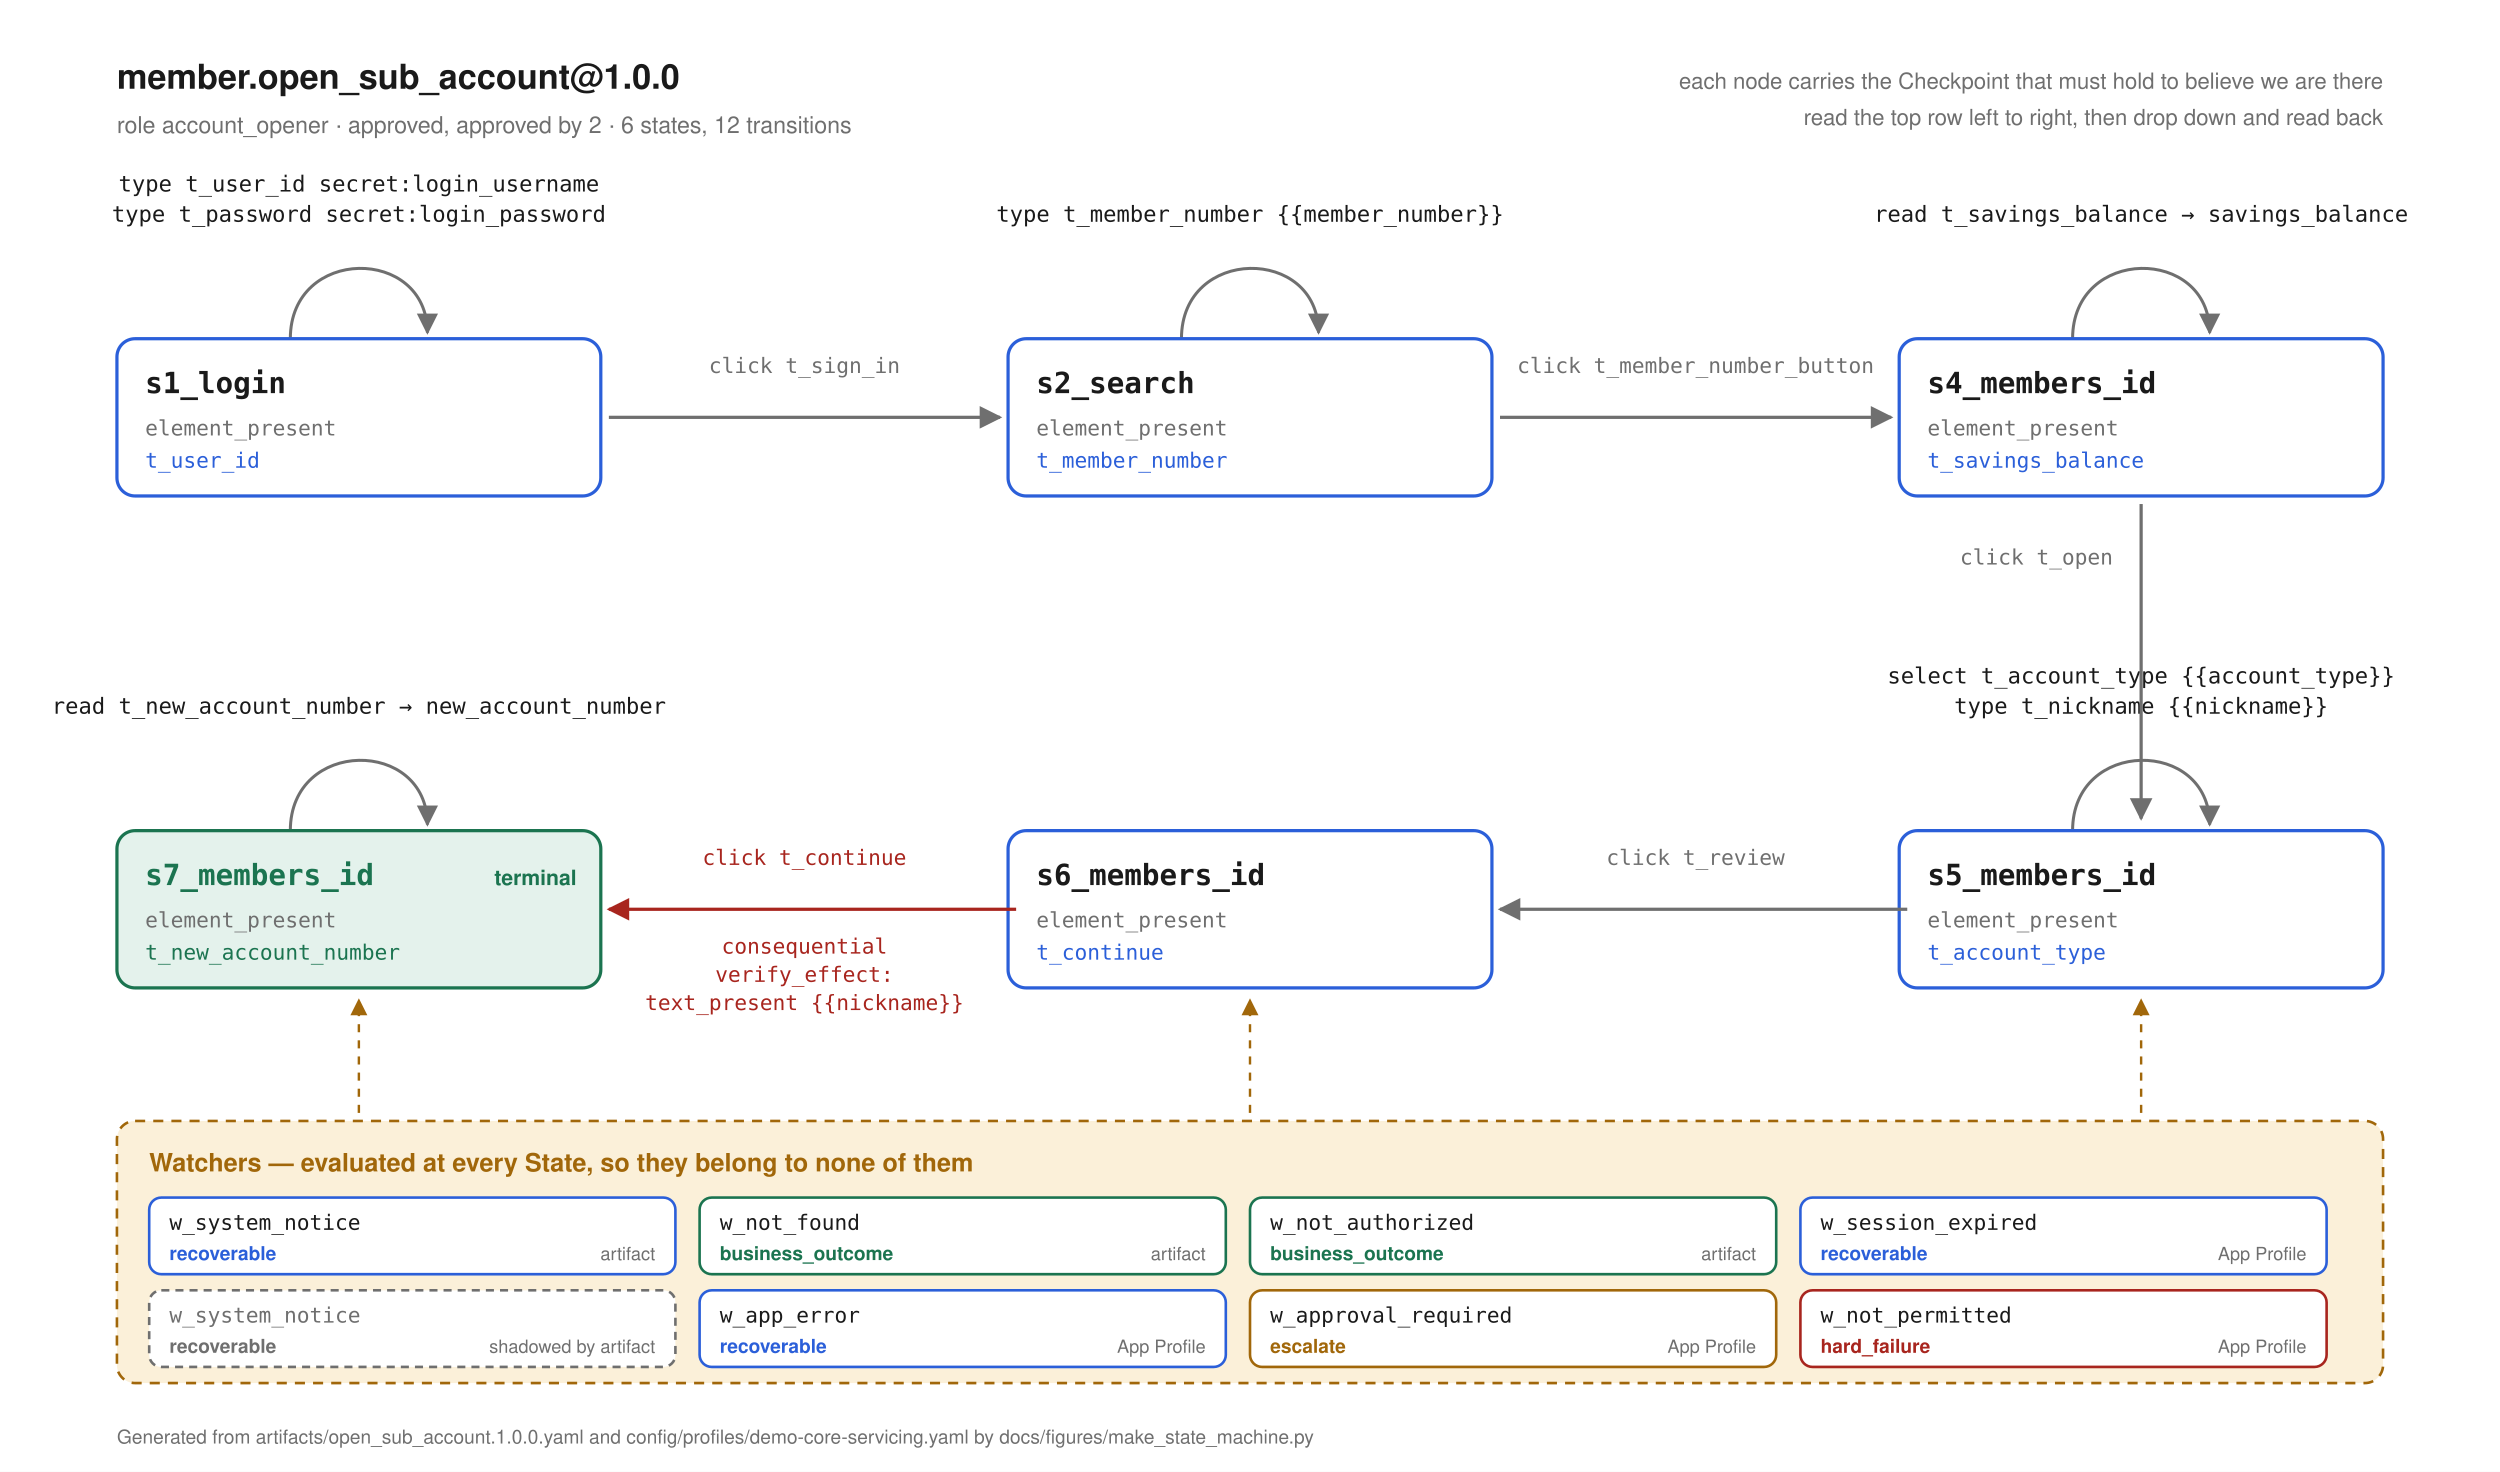
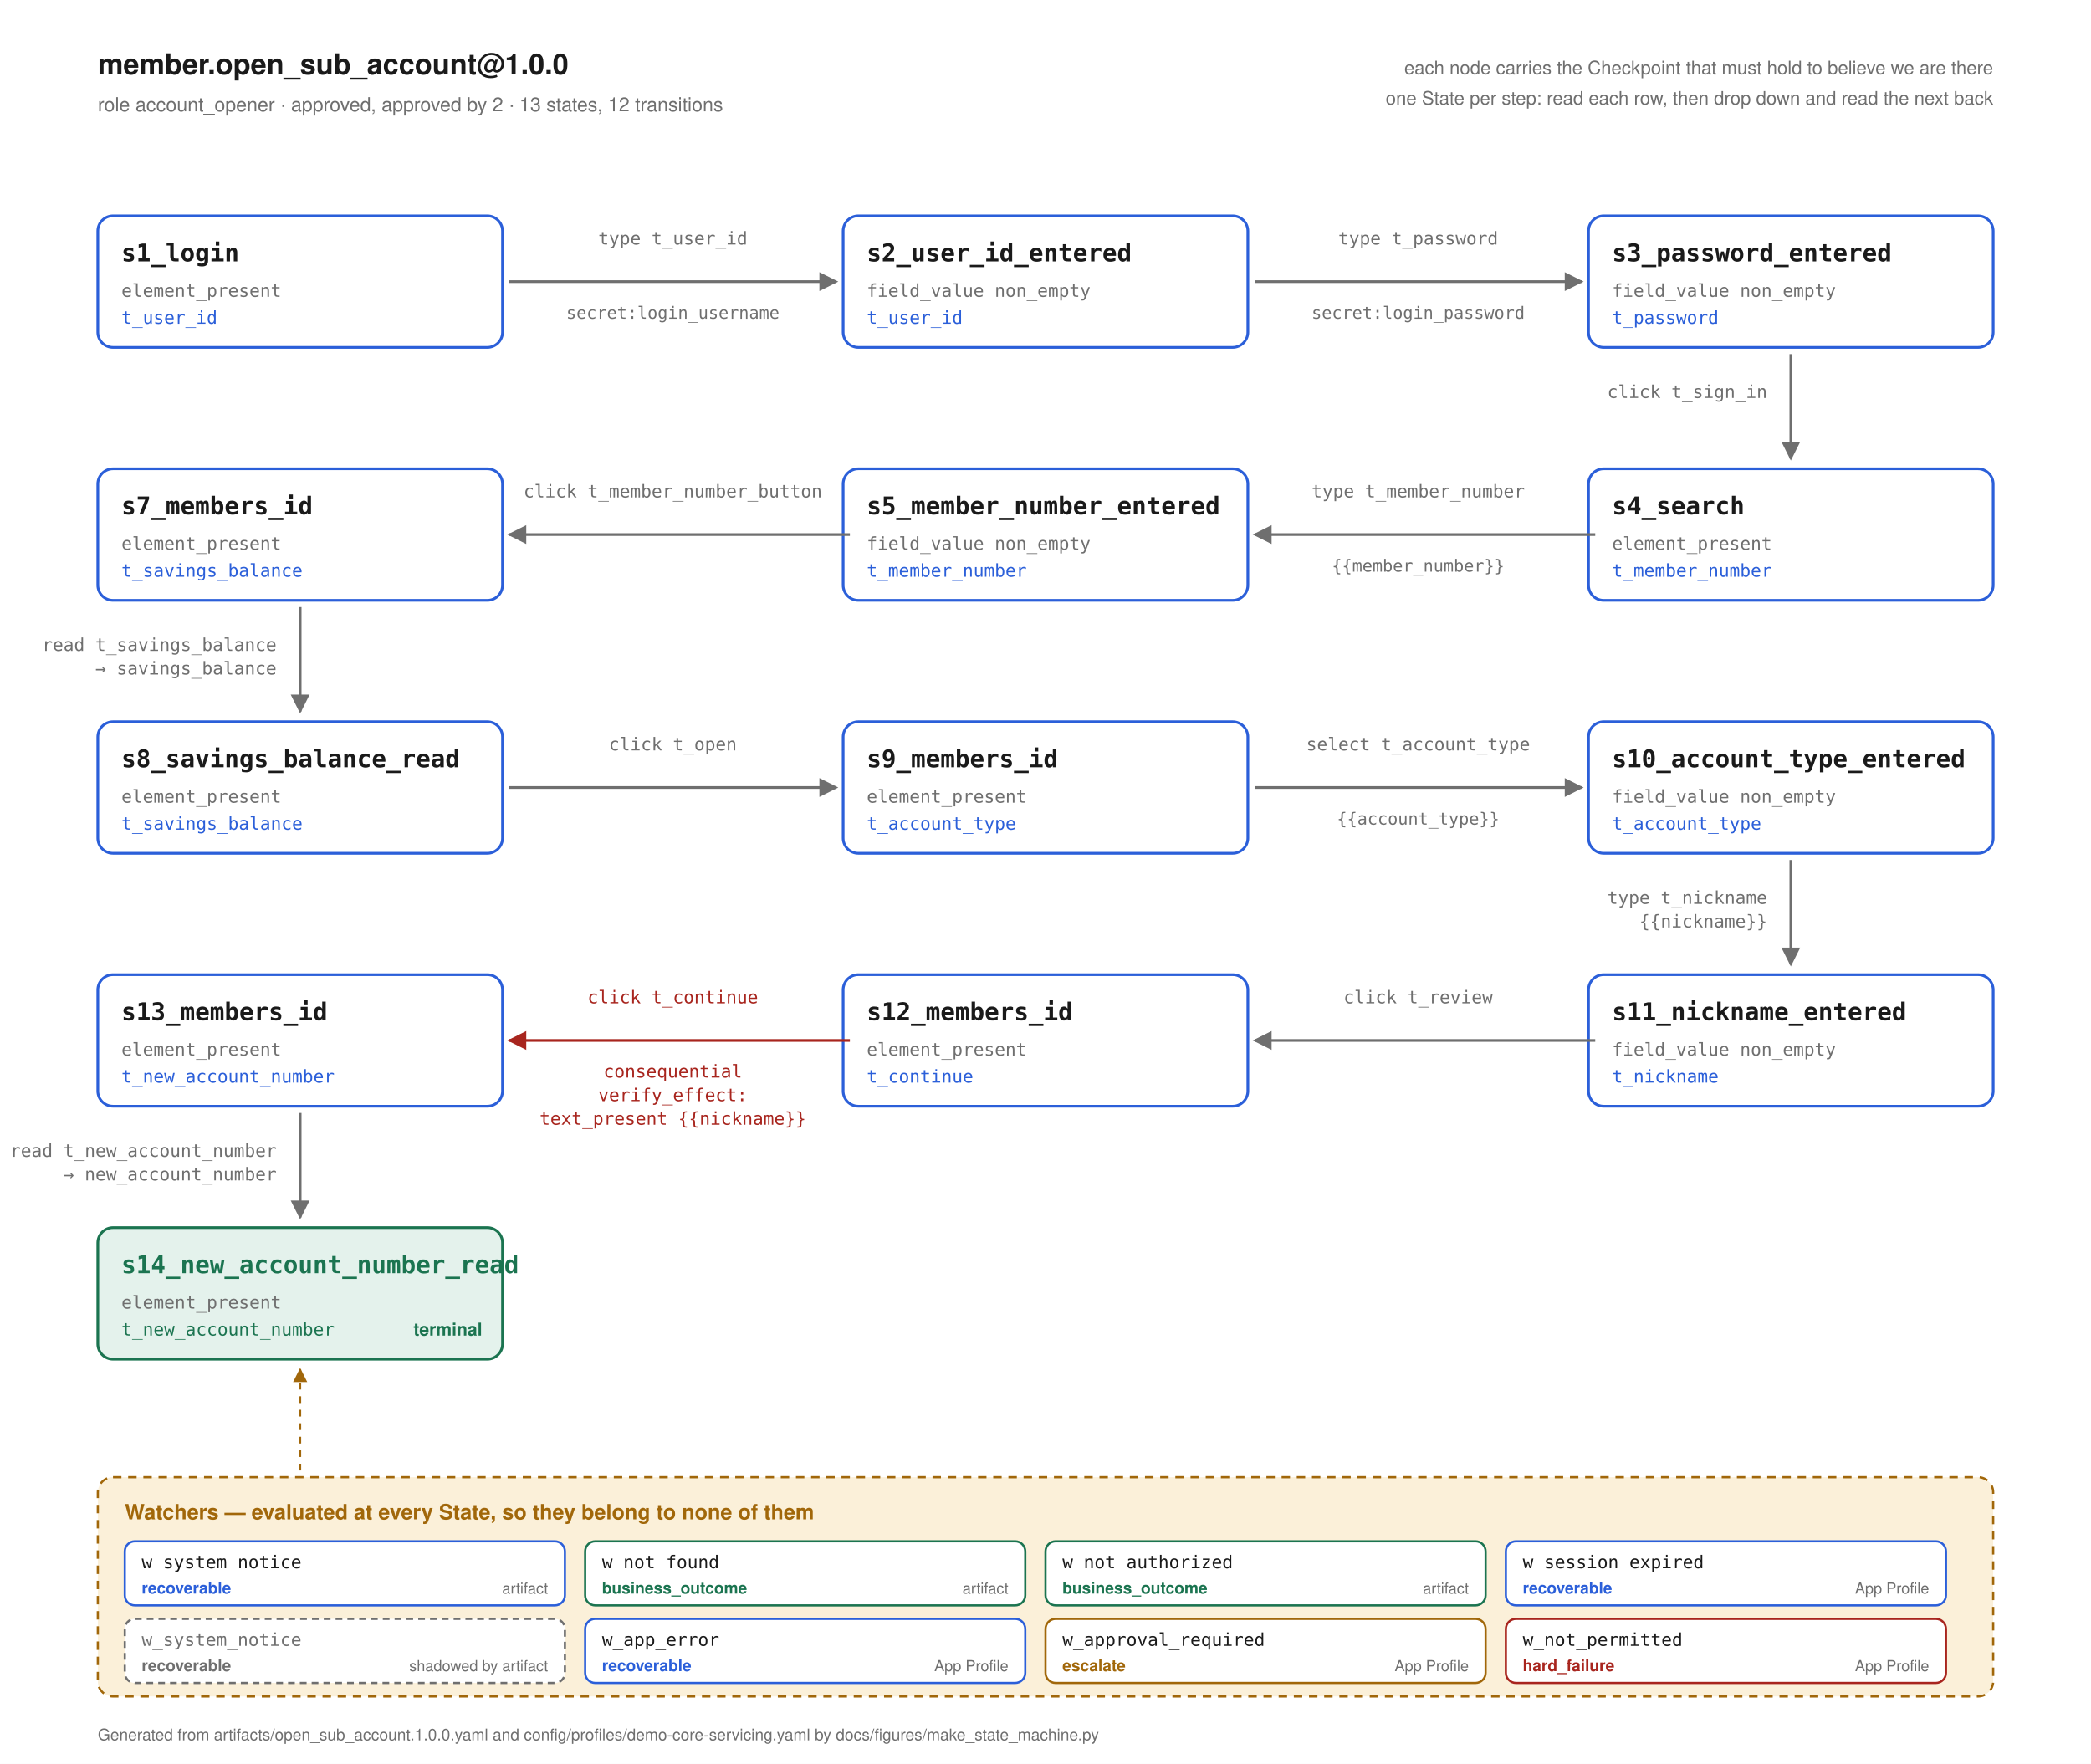
- <svg xmlns="http://www.w3.org/2000/svg" viewBox="0 0 1240 730" width="1240" height="730" font-family="-apple-system, BlinkMacSystemFont, 'Segoe UI', Helvetica, Arial, sans-serif">
+ <svg xmlns="http://www.w3.org/2000/svg" viewBox="0 0 1240 1046" width="1240" height="1046" font-family="-apple-system, BlinkMacSystemFont, 'Segoe UI', Helvetica, Arial, sans-serif">
  <defs>
    <marker id="a6f6f6f" viewBox="0 0 10 10" refX="9" refY="5" markerWidth="7" markerHeight="7" orient="auto-start-reverse">
      <path d="M 0 0 L 10 5 L 0 10 z" fill="#6f6f6f" />
    </marker>
    <marker id="aa8251e" viewBox="0 0 10 10" refX="9" refY="5" markerWidth="7" markerHeight="7" orient="auto-start-reverse">
      <path d="M 0 0 L 10 5 L 0 10 z" fill="#a8251e" />
    </marker>
    <marker id="a1b7450" viewBox="0 0 10 10" refX="9" refY="5" markerWidth="7" markerHeight="7" orient="auto-start-reverse">
      <path d="M 0 0 L 10 5 L 0 10 z" fill="#1b7450" />
    </marker>
    <marker id="a2b5fd9" viewBox="0 0 10 10" refX="9" refY="5" markerWidth="7" markerHeight="7" orient="auto-start-reverse">
      <path d="M 0 0 L 10 5 L 0 10 z" fill="#2b5fd9" />
    </marker>
    <marker id="aa1670a" viewBox="0 0 10 10" refX="9" refY="5" markerWidth="7" markerHeight="7" orient="auto-start-reverse">
      <path d="M 0 0 L 10 5 L 0 10 z" fill="#a1670a" />
    </marker>
  </defs>
-   <rect width="1240" height="730" fill="#ffffff" />
+   <rect width="1240" height="1046" fill="#ffffff" />
  <text x="58" y="44" font-family="-apple-system, BlinkMacSystemFont, 'Segoe UI', Helvetica, Arial, sans-serif" font-size="17" fill="#1a1a1a" font-weight="700" text-anchor="start">member.open_sub_account@1.0.0</text>
-   <text x="58" y="66" font-family="-apple-system, BlinkMacSystemFont, 'Segoe UI', Helvetica, Arial, sans-serif" font-size="11.5" fill="#6f6f6f" font-weight="normal" text-anchor="start">role account_opener  ·  approved, approved by 2  ·  6 states, 12 transitions</text>
+   <text x="58" y="66" font-family="-apple-system, BlinkMacSystemFont, 'Segoe UI', Helvetica, Arial, sans-serif" font-size="11.5" fill="#6f6f6f" font-weight="normal" text-anchor="start">role account_opener  ·  approved, approved by 2  ·  13 states, 12 transitions</text>
  <text x="1182" y="44" font-family="-apple-system, BlinkMacSystemFont, 'Segoe UI', Helvetica, Arial, sans-serif" font-size="11" fill="#6f6f6f" font-weight="normal" text-anchor="end">each node carries the Checkpoint that must hold to believe we are there</text>
-   <text x="1182" y="62" font-family="-apple-system, BlinkMacSystemFont, 'Segoe UI', Helvetica, Arial, sans-serif" font-size="11" fill="#6f6f6f" font-weight="normal" text-anchor="end">read the top row left to right, then drop down and read back</text>
-   <path d="M 144.0 168 C 144.0 122, 212.0 122, 212.0 165" stroke="#6f6f6f" stroke-width="1.5" fill="none" marker-end="url(#a6f6f6f)" />
-   <text x="178.0" y="95" font-family="ui-monospace, SFMono-Regular, Menlo, Consolas, monospace" font-size="11" fill="#1a1a1a" font-weight="normal" text-anchor="middle">type t_user_id  secret:login_username</text>
-   <text x="178.0" y="110" font-family="ui-monospace, SFMono-Regular, Menlo, Consolas, monospace" font-size="11" fill="#1a1a1a" font-weight="normal" text-anchor="middle">type t_password  secret:login_password</text>
-   <path d="M 586.0 168 C 586.0 122, 654.0 122, 654.0 165" stroke="#6f6f6f" stroke-width="1.5" fill="none" marker-end="url(#a6f6f6f)" />
-   <text x="620.0" y="110" font-family="ui-monospace, SFMono-Regular, Menlo, Consolas, monospace" font-size="11" fill="#1a1a1a" font-weight="normal" text-anchor="middle">type t_member_number  {{member_number}}</text>
-   <path d="M 1028.0 168 C 1028.0 122, 1096.0 122, 1096.0 165" stroke="#6f6f6f" stroke-width="1.5" fill="none" marker-end="url(#a6f6f6f)" />
-   <text x="1062.0" y="110" font-family="ui-monospace, SFMono-Regular, Menlo, Consolas, monospace" font-size="11" fill="#1a1a1a" font-weight="normal" text-anchor="middle">read t_savings_balance  → savings_balance</text>
-   <path d="M 1028.0 412 C 1028.0 366, 1096.0 366, 1096.0 409" stroke="#6f6f6f" stroke-width="1.5" fill="none" marker-end="url(#a6f6f6f)" />
-   <text x="1062.0" y="339" font-family="ui-monospace, SFMono-Regular, Menlo, Consolas, monospace" font-size="11" fill="#1a1a1a" font-weight="normal" text-anchor="middle">select t_account_type  {{account_type}}</text>
-   <text x="1062.0" y="354" font-family="ui-monospace, SFMono-Regular, Menlo, Consolas, monospace" font-size="11" fill="#1a1a1a" font-weight="normal" text-anchor="middle">type t_nickname  {{nickname}}</text>
-   <path d="M 144.0 412 C 144.0 366, 212.0 366, 212.0 409" stroke="#6f6f6f" stroke-width="1.5" fill="none" marker-end="url(#a6f6f6f)" />
-   <text x="178.0" y="354" font-family="ui-monospace, SFMono-Regular, Menlo, Consolas, monospace" font-size="11" fill="#1a1a1a" font-weight="normal" text-anchor="middle">read t_new_account_number  → new_account_number</text>
-   <rect x="58" y="168" width="240" height="78" rx="9" fill="#ffffff" stroke="#2b5fd9" stroke-width="1.6" />
-   <text x="72" y="195" font-family="ui-monospace, SFMono-Regular, Menlo, Consolas, monospace" font-size="14.5" fill="#1a1a1a" font-weight="600" text-anchor="start">s1_login</text>
-   <text x="72" y="216" font-family="ui-monospace, SFMono-Regular, Menlo, Consolas, monospace" font-size="10.5" fill="#6f6f6f" font-weight="normal" text-anchor="start">element_present</text>
-   <text x="72" y="232" font-family="ui-monospace, SFMono-Regular, Menlo, Consolas, monospace" font-size="10.5" fill="#2b5fd9" font-weight="normal" text-anchor="start">t_user_id</text>
-   <rect x="500" y="168" width="240" height="78" rx="9" fill="#ffffff" stroke="#2b5fd9" stroke-width="1.6" />
-   <text x="514" y="195" font-family="ui-monospace, SFMono-Regular, Menlo, Consolas, monospace" font-size="14.5" fill="#1a1a1a" font-weight="600" text-anchor="start">s2_search</text>
-   <text x="514" y="216" font-family="ui-monospace, SFMono-Regular, Menlo, Consolas, monospace" font-size="10.5" fill="#6f6f6f" font-weight="normal" text-anchor="start">element_present</text>
-   <text x="514" y="232" font-family="ui-monospace, SFMono-Regular, Menlo, Consolas, monospace" font-size="10.5" fill="#2b5fd9" font-weight="normal" text-anchor="start">t_member_number</text>
-   <rect x="942" y="168" width="240" height="78" rx="9" fill="#ffffff" stroke="#2b5fd9" stroke-width="1.6" />
-   <text x="956" y="195" font-family="ui-monospace, SFMono-Regular, Menlo, Consolas, monospace" font-size="14.5" fill="#1a1a1a" font-weight="600" text-anchor="start">s4_members_id</text>
-   <text x="956" y="216" font-family="ui-monospace, SFMono-Regular, Menlo, Consolas, monospace" font-size="10.5" fill="#6f6f6f" font-weight="normal" text-anchor="start">element_present</text>
-   <text x="956" y="232" font-family="ui-monospace, SFMono-Regular, Menlo, Consolas, monospace" font-size="10.5" fill="#2b5fd9" font-weight="normal" text-anchor="start">t_savings_balance</text>
-   <rect x="942" y="412" width="240" height="78" rx="9" fill="#ffffff" stroke="#2b5fd9" stroke-width="1.6" />
-   <text x="956" y="439" font-family="ui-monospace, SFMono-Regular, Menlo, Consolas, monospace" font-size="14.5" fill="#1a1a1a" font-weight="600" text-anchor="start">s5_members_id</text>
-   <text x="956" y="460" font-family="ui-monospace, SFMono-Regular, Menlo, Consolas, monospace" font-size="10.5" fill="#6f6f6f" font-weight="normal" text-anchor="start">element_present</text>
-   <text x="956" y="476" font-family="ui-monospace, SFMono-Regular, Menlo, Consolas, monospace" font-size="10.5" fill="#2b5fd9" font-weight="normal" text-anchor="start">t_account_type</text>
-   <rect x="500" y="412" width="240" height="78" rx="9" fill="#ffffff" stroke="#2b5fd9" stroke-width="1.6" />
-   <text x="514" y="439" font-family="ui-monospace, SFMono-Regular, Menlo, Consolas, monospace" font-size="14.5" fill="#1a1a1a" font-weight="600" text-anchor="start">s6_members_id</text>
-   <text x="514" y="460" font-family="ui-monospace, SFMono-Regular, Menlo, Consolas, monospace" font-size="10.5" fill="#6f6f6f" font-weight="normal" text-anchor="start">element_present</text>
-   <text x="514" y="476" font-family="ui-monospace, SFMono-Regular, Menlo, Consolas, monospace" font-size="10.5" fill="#2b5fd9" font-weight="normal" text-anchor="start">t_continue</text>
-   <rect x="58" y="412" width="240" height="78" rx="9" fill="#e4f2ec" stroke="#1b7450" stroke-width="1.6" />
-   <text x="72" y="439" font-family="ui-monospace, SFMono-Regular, Menlo, Consolas, monospace" font-size="14.5" fill="#1b7450" font-weight="600" text-anchor="start">s7_members_id</text>
-   <text x="72" y="460" font-family="ui-monospace, SFMono-Regular, Menlo, Consolas, monospace" font-size="10.5" fill="#6f6f6f" font-weight="normal" text-anchor="start">element_present</text>
-   <text x="72" y="476" font-family="ui-monospace, SFMono-Regular, Menlo, Consolas, monospace" font-size="10.5" fill="#1b7450" font-weight="normal" text-anchor="start">t_new_account_number</text>
-   <text x="286" y="439" font-family="-apple-system, BlinkMacSystemFont, 'Segoe UI', Helvetica, Arial, sans-serif" font-size="10.5" fill="#1b7450" font-weight="600" text-anchor="end">terminal</text>
-   <path d="M 302 207.0 L 496 207.0" stroke="#6f6f6f" stroke-width="1.6" fill="none" marker-end="url(#a6f6f6f)" />
-   <text x="399.0" y="185.0" font-family="ui-monospace, SFMono-Regular, Menlo, Consolas, monospace" font-size="10.5" fill="#6f6f6f" font-weight="normal" text-anchor="middle">click t_sign_in</text>
-   <path d="M 744 207.0 L 938 207.0" stroke="#6f6f6f" stroke-width="1.6" fill="none" marker-end="url(#a6f6f6f)" />
-   <text x="841.0" y="185.0" font-family="ui-monospace, SFMono-Regular, Menlo, Consolas, monospace" font-size="10.5" fill="#6f6f6f" font-weight="normal" text-anchor="middle">click t_member_number_button</text>
-   <path d="M 1062.0 250 L 1062.0 406" stroke="#6f6f6f" stroke-width="1.6" fill="none" marker-end="url(#a6f6f6f)" />
-   <text x="1048.0" y="280" font-family="ui-monospace, SFMono-Regular, Menlo, Consolas, monospace" font-size="10.5" fill="#6f6f6f" font-weight="normal" text-anchor="end">click t_open</text>
-   <path d="M 946 451.0 L 744 451.0" stroke="#6f6f6f" stroke-width="1.6" fill="none" marker-end="url(#a6f6f6f)" />
-   <text x="841.0" y="429.0" font-family="ui-monospace, SFMono-Regular, Menlo, Consolas, monospace" font-size="10.5" fill="#6f6f6f" font-weight="normal" text-anchor="middle">click t_review</text>
-   <path d="M 504 451.0 L 302 451.0" stroke="#a8251e" stroke-width="1.6" fill="none" marker-end="url(#aa8251e)" />
-   <text x="399.0" y="429.0" font-family="ui-monospace, SFMono-Regular, Menlo, Consolas, monospace" font-size="10.5" fill="#a8251e" font-weight="normal" text-anchor="middle">click t_continue</text>
-   <text x="399.0" y="473.0" font-family="ui-monospace, SFMono-Regular, Menlo, Consolas, monospace" font-size="10.5" fill="#a8251e" font-weight="normal" text-anchor="middle">consequential</text>
-   <text x="399.0" y="487.0" font-family="ui-monospace, SFMono-Regular, Menlo, Consolas, monospace" font-size="10.5" fill="#a8251e" font-weight="normal" text-anchor="middle">verify_effect:</text>
-   <text x="399.0" y="501.0" font-family="ui-monospace, SFMono-Regular, Menlo, Consolas, monospace" font-size="10.5" fill="#a8251e" font-weight="normal" text-anchor="middle">text_present {{nickname}}</text>
-   <rect x="58" y="556" width="1124" height="130" rx="9" fill="#fbf0d9" stroke="#a1670a" stroke-width="1.3" stroke-dasharray="5 4" />
-   <path d="M 1062.0 552 L 1062.0 496" stroke="#a1670a" stroke-width="1.2" fill="none" marker-end="url(#aa1670a)" stroke-dasharray="4 4" />
-   <path d="M 620.0 552 L 620.0 496" stroke="#a1670a" stroke-width="1.2" fill="none" marker-end="url(#aa1670a)" stroke-dasharray="4 4" />
-   <path d="M 178.0 552 L 178.0 496" stroke="#a1670a" stroke-width="1.2" fill="none" marker-end="url(#aa1670a)" stroke-dasharray="4 4" />
-   <text x="74" y="581" font-family="-apple-system, BlinkMacSystemFont, 'Segoe UI', Helvetica, Arial, sans-serif" font-size="12.5" fill="#a1670a" font-weight="700" text-anchor="start">Watchers — evaluated at every State, so they belong to none of them</text>
-   <rect x="74.0" y="594" width="261.0" height="38" rx="6" fill="#ffffff" stroke="#2b5fd9" stroke-width="1.3" />
-   <text x="84.0" y="610" font-family="ui-monospace, SFMono-Regular, Menlo, Consolas, monospace" font-size="10.5" fill="#1a1a1a" font-weight="normal" text-anchor="start">w_system_notice</text>
-   <text x="84.0" y="625" font-family="-apple-system, BlinkMacSystemFont, 'Segoe UI', Helvetica, Arial, sans-serif" font-size="9.5" fill="#2b5fd9" font-weight="600" text-anchor="start">recoverable</text>
-   <text x="325.0" y="625" font-family="-apple-system, BlinkMacSystemFont, 'Segoe UI', Helvetica, Arial, sans-serif" font-size="9" fill="#6f6f6f" font-weight="normal" text-anchor="end">artifact</text>
-   <rect x="347.0" y="594" width="261.0" height="38" rx="6" fill="#ffffff" stroke="#1b7450" stroke-width="1.3" />
-   <text x="357.0" y="610" font-family="ui-monospace, SFMono-Regular, Menlo, Consolas, monospace" font-size="10.5" fill="#1a1a1a" font-weight="normal" text-anchor="start">w_not_found</text>
-   <text x="357.0" y="625" font-family="-apple-system, BlinkMacSystemFont, 'Segoe UI', Helvetica, Arial, sans-serif" font-size="9.5" fill="#1b7450" font-weight="600" text-anchor="start">business_outcome</text>
-   <text x="598.0" y="625" font-family="-apple-system, BlinkMacSystemFont, 'Segoe UI', Helvetica, Arial, sans-serif" font-size="9" fill="#6f6f6f" font-weight="normal" text-anchor="end">artifact</text>
-   <rect x="620.0" y="594" width="261.0" height="38" rx="6" fill="#ffffff" stroke="#1b7450" stroke-width="1.3" />
-   <text x="630.0" y="610" font-family="ui-monospace, SFMono-Regular, Menlo, Consolas, monospace" font-size="10.5" fill="#1a1a1a" font-weight="normal" text-anchor="start">w_not_authorized</text>
-   <text x="630.0" y="625" font-family="-apple-system, BlinkMacSystemFont, 'Segoe UI', Helvetica, Arial, sans-serif" font-size="9.5" fill="#1b7450" font-weight="600" text-anchor="start">business_outcome</text>
-   <text x="871.0" y="625" font-family="-apple-system, BlinkMacSystemFont, 'Segoe UI', Helvetica, Arial, sans-serif" font-size="9" fill="#6f6f6f" font-weight="normal" text-anchor="end">artifact</text>
-   <rect x="893.0" y="594" width="261.0" height="38" rx="6" fill="#ffffff" stroke="#2b5fd9" stroke-width="1.3" />
-   <text x="903.0" y="610" font-family="ui-monospace, SFMono-Regular, Menlo, Consolas, monospace" font-size="10.5" fill="#1a1a1a" font-weight="normal" text-anchor="start">w_session_expired</text>
-   <text x="903.0" y="625" font-family="-apple-system, BlinkMacSystemFont, 'Segoe UI', Helvetica, Arial, sans-serif" font-size="9.5" fill="#2b5fd9" font-weight="600" text-anchor="start">recoverable</text>
-   <text x="1144.0" y="625" font-family="-apple-system, BlinkMacSystemFont, 'Segoe UI', Helvetica, Arial, sans-serif" font-size="9" fill="#6f6f6f" font-weight="normal" text-anchor="end">App Profile</text>
-   <rect x="74.0" y="640" width="261.0" height="38" rx="6" fill="#ffffff" stroke="#6f6f6f" stroke-width="1.3" stroke-dasharray="4 3" />
-   <text x="84.0" y="656" font-family="ui-monospace, SFMono-Regular, Menlo, Consolas, monospace" font-size="10.5" fill="#6f6f6f" font-weight="normal" text-anchor="start">w_system_notice</text>
-   <text x="84.0" y="671" font-family="-apple-system, BlinkMacSystemFont, 'Segoe UI', Helvetica, Arial, sans-serif" font-size="9.5" fill="#6f6f6f" font-weight="600" text-anchor="start">recoverable</text>
-   <text x="325.0" y="671" font-family="-apple-system, BlinkMacSystemFont, 'Segoe UI', Helvetica, Arial, sans-serif" font-size="9" fill="#6f6f6f" font-weight="normal" text-anchor="end">shadowed by artifact</text>
-   <rect x="347.0" y="640" width="261.0" height="38" rx="6" fill="#ffffff" stroke="#2b5fd9" stroke-width="1.3" />
-   <text x="357.0" y="656" font-family="ui-monospace, SFMono-Regular, Menlo, Consolas, monospace" font-size="10.5" fill="#1a1a1a" font-weight="normal" text-anchor="start">w_app_error</text>
-   <text x="357.0" y="671" font-family="-apple-system, BlinkMacSystemFont, 'Segoe UI', Helvetica, Arial, sans-serif" font-size="9.5" fill="#2b5fd9" font-weight="600" text-anchor="start">recoverable</text>
-   <text x="598.0" y="671" font-family="-apple-system, BlinkMacSystemFont, 'Segoe UI', Helvetica, Arial, sans-serif" font-size="9" fill="#6f6f6f" font-weight="normal" text-anchor="end">App Profile</text>
-   <rect x="620.0" y="640" width="261.0" height="38" rx="6" fill="#ffffff" stroke="#a1670a" stroke-width="1.3" />
-   <text x="630.0" y="656" font-family="ui-monospace, SFMono-Regular, Menlo, Consolas, monospace" font-size="10.5" fill="#1a1a1a" font-weight="normal" text-anchor="start">w_approval_required</text>
-   <text x="630.0" y="671" font-family="-apple-system, BlinkMacSystemFont, 'Segoe UI', Helvetica, Arial, sans-serif" font-size="9.5" fill="#a1670a" font-weight="600" text-anchor="start">escalate</text>
-   <text x="871.0" y="671" font-family="-apple-system, BlinkMacSystemFont, 'Segoe UI', Helvetica, Arial, sans-serif" font-size="9" fill="#6f6f6f" font-weight="normal" text-anchor="end">App Profile</text>
-   <rect x="893.0" y="640" width="261.0" height="38" rx="6" fill="#ffffff" stroke="#a8251e" stroke-width="1.3" />
-   <text x="903.0" y="656" font-family="ui-monospace, SFMono-Regular, Menlo, Consolas, monospace" font-size="10.5" fill="#1a1a1a" font-weight="normal" text-anchor="start">w_not_permitted</text>
-   <text x="903.0" y="671" font-family="-apple-system, BlinkMacSystemFont, 'Segoe UI', Helvetica, Arial, sans-serif" font-size="9.5" fill="#a8251e" font-weight="600" text-anchor="start">hard_failure</text>
-   <text x="1144.0" y="671" font-family="-apple-system, BlinkMacSystemFont, 'Segoe UI', Helvetica, Arial, sans-serif" font-size="9" fill="#6f6f6f" font-weight="normal" text-anchor="end">App Profile</text>
-   <text x="58" y="716" font-family="-apple-system, BlinkMacSystemFont, 'Segoe UI', Helvetica, Arial, sans-serif" font-size="9.5" fill="#6f6f6f" font-weight="normal" text-anchor="start">Generated from artifacts/open_sub_account.1.0.0.yaml and config/profiles/demo-core-servicing.yaml by docs/figures/make_state_machine.py</text>
+   <text x="1182" y="62" font-family="-apple-system, BlinkMacSystemFont, 'Segoe UI', Helvetica, Arial, sans-serif" font-size="11" fill="#6f6f6f" font-weight="normal" text-anchor="end">one State per step: read each row, then drop down and read the next back</text>
+   <rect x="58" y="128" width="240" height="78" rx="9" fill="#ffffff" stroke="#2b5fd9" stroke-width="1.6" />
+   <text x="72" y="155" font-family="ui-monospace, SFMono-Regular, Menlo, Consolas, monospace" font-size="14.5" fill="#1a1a1a" font-weight="600" text-anchor="start">s1_login</text>
+   <text x="72" y="176" font-family="ui-monospace, SFMono-Regular, Menlo, Consolas, monospace" font-size="10.5" fill="#6f6f6f" font-weight="normal" text-anchor="start">element_present</text>
+   <text x="72" y="192" font-family="ui-monospace, SFMono-Regular, Menlo, Consolas, monospace" font-size="10.5" fill="#2b5fd9" font-weight="normal" text-anchor="start">t_user_id</text>
+   <rect x="500" y="128" width="240" height="78" rx="9" fill="#ffffff" stroke="#2b5fd9" stroke-width="1.6" />
+   <text x="514" y="155" font-family="ui-monospace, SFMono-Regular, Menlo, Consolas, monospace" font-size="14.5" fill="#1a1a1a" font-weight="600" text-anchor="start">s2_user_id_entered</text>
+   <text x="514" y="176" font-family="ui-monospace, SFMono-Regular, Menlo, Consolas, monospace" font-size="10.5" fill="#6f6f6f" font-weight="normal" text-anchor="start">field_value  non_empty</text>
+   <text x="514" y="192" font-family="ui-monospace, SFMono-Regular, Menlo, Consolas, monospace" font-size="10.5" fill="#2b5fd9" font-weight="normal" text-anchor="start">t_user_id</text>
+   <rect x="942" y="128" width="240" height="78" rx="9" fill="#ffffff" stroke="#2b5fd9" stroke-width="1.6" />
+   <text x="956" y="155" font-family="ui-monospace, SFMono-Regular, Menlo, Consolas, monospace" font-size="14.5" fill="#1a1a1a" font-weight="600" text-anchor="start">s3_password_entered</text>
+   <text x="956" y="176" font-family="ui-monospace, SFMono-Regular, Menlo, Consolas, monospace" font-size="10.5" fill="#6f6f6f" font-weight="normal" text-anchor="start">field_value  non_empty</text>
+   <text x="956" y="192" font-family="ui-monospace, SFMono-Regular, Menlo, Consolas, monospace" font-size="10.5" fill="#2b5fd9" font-weight="normal" text-anchor="start">t_password</text>
+   <rect x="942" y="278" width="240" height="78" rx="9" fill="#ffffff" stroke="#2b5fd9" stroke-width="1.6" />
+   <text x="956" y="305" font-family="ui-monospace, SFMono-Regular, Menlo, Consolas, monospace" font-size="14.5" fill="#1a1a1a" font-weight="600" text-anchor="start">s4_search</text>
+   <text x="956" y="326" font-family="ui-monospace, SFMono-Regular, Menlo, Consolas, monospace" font-size="10.5" fill="#6f6f6f" font-weight="normal" text-anchor="start">element_present</text>
+   <text x="956" y="342" font-family="ui-monospace, SFMono-Regular, Menlo, Consolas, monospace" font-size="10.5" fill="#2b5fd9" font-weight="normal" text-anchor="start">t_member_number</text>
+   <rect x="500" y="278" width="240" height="78" rx="9" fill="#ffffff" stroke="#2b5fd9" stroke-width="1.6" />
+   <text x="514" y="305" font-family="ui-monospace, SFMono-Regular, Menlo, Consolas, monospace" font-size="14.5" fill="#1a1a1a" font-weight="600" text-anchor="start">s5_member_number_entered</text>
+   <text x="514" y="326" font-family="ui-monospace, SFMono-Regular, Menlo, Consolas, monospace" font-size="10.5" fill="#6f6f6f" font-weight="normal" text-anchor="start">field_value  non_empty</text>
+   <text x="514" y="342" font-family="ui-monospace, SFMono-Regular, Menlo, Consolas, monospace" font-size="10.5" fill="#2b5fd9" font-weight="normal" text-anchor="start">t_member_number</text>
+   <rect x="58" y="278" width="240" height="78" rx="9" fill="#ffffff" stroke="#2b5fd9" stroke-width="1.6" />
+   <text x="72" y="305" font-family="ui-monospace, SFMono-Regular, Menlo, Consolas, monospace" font-size="14.5" fill="#1a1a1a" font-weight="600" text-anchor="start">s7_members_id</text>
+   <text x="72" y="326" font-family="ui-monospace, SFMono-Regular, Menlo, Consolas, monospace" font-size="10.5" fill="#6f6f6f" font-weight="normal" text-anchor="start">element_present</text>
+   <text x="72" y="342" font-family="ui-monospace, SFMono-Regular, Menlo, Consolas, monospace" font-size="10.5" fill="#2b5fd9" font-weight="normal" text-anchor="start">t_savings_balance</text>
+   <rect x="58" y="428" width="240" height="78" rx="9" fill="#ffffff" stroke="#2b5fd9" stroke-width="1.6" />
+   <text x="72" y="455" font-family="ui-monospace, SFMono-Regular, Menlo, Consolas, monospace" font-size="14.5" fill="#1a1a1a" font-weight="600" text-anchor="start">s8_savings_balance_read</text>
+   <text x="72" y="476" font-family="ui-monospace, SFMono-Regular, Menlo, Consolas, monospace" font-size="10.5" fill="#6f6f6f" font-weight="normal" text-anchor="start">element_present</text>
+   <text x="72" y="492" font-family="ui-monospace, SFMono-Regular, Menlo, Consolas, monospace" font-size="10.5" fill="#2b5fd9" font-weight="normal" text-anchor="start">t_savings_balance</text>
+   <rect x="500" y="428" width="240" height="78" rx="9" fill="#ffffff" stroke="#2b5fd9" stroke-width="1.6" />
+   <text x="514" y="455" font-family="ui-monospace, SFMono-Regular, Menlo, Consolas, monospace" font-size="14.5" fill="#1a1a1a" font-weight="600" text-anchor="start">s9_members_id</text>
+   <text x="514" y="476" font-family="ui-monospace, SFMono-Regular, Menlo, Consolas, monospace" font-size="10.5" fill="#6f6f6f" font-weight="normal" text-anchor="start">element_present</text>
+   <text x="514" y="492" font-family="ui-monospace, SFMono-Regular, Menlo, Consolas, monospace" font-size="10.5" fill="#2b5fd9" font-weight="normal" text-anchor="start">t_account_type</text>
+   <rect x="942" y="428" width="240" height="78" rx="9" fill="#ffffff" stroke="#2b5fd9" stroke-width="1.6" />
+   <text x="956" y="455" font-family="ui-monospace, SFMono-Regular, Menlo, Consolas, monospace" font-size="14.5" fill="#1a1a1a" font-weight="600" text-anchor="start">s10_account_type_entered</text>
+   <text x="956" y="476" font-family="ui-monospace, SFMono-Regular, Menlo, Consolas, monospace" font-size="10.5" fill="#6f6f6f" font-weight="normal" text-anchor="start">field_value  non_empty</text>
+   <text x="956" y="492" font-family="ui-monospace, SFMono-Regular, Menlo, Consolas, monospace" font-size="10.5" fill="#2b5fd9" font-weight="normal" text-anchor="start">t_account_type</text>
+   <rect x="942" y="578" width="240" height="78" rx="9" fill="#ffffff" stroke="#2b5fd9" stroke-width="1.6" />
+   <text x="956" y="605" font-family="ui-monospace, SFMono-Regular, Menlo, Consolas, monospace" font-size="14.5" fill="#1a1a1a" font-weight="600" text-anchor="start">s11_nickname_entered</text>
+   <text x="956" y="626" font-family="ui-monospace, SFMono-Regular, Menlo, Consolas, monospace" font-size="10.5" fill="#6f6f6f" font-weight="normal" text-anchor="start">field_value  non_empty</text>
+   <text x="956" y="642" font-family="ui-monospace, SFMono-Regular, Menlo, Consolas, monospace" font-size="10.5" fill="#2b5fd9" font-weight="normal" text-anchor="start">t_nickname</text>
+   <rect x="500" y="578" width="240" height="78" rx="9" fill="#ffffff" stroke="#2b5fd9" stroke-width="1.6" />
+   <text x="514" y="605" font-family="ui-monospace, SFMono-Regular, Menlo, Consolas, monospace" font-size="14.5" fill="#1a1a1a" font-weight="600" text-anchor="start">s12_members_id</text>
+   <text x="514" y="626" font-family="ui-monospace, SFMono-Regular, Menlo, Consolas, monospace" font-size="10.5" fill="#6f6f6f" font-weight="normal" text-anchor="start">element_present</text>
+   <text x="514" y="642" font-family="ui-monospace, SFMono-Regular, Menlo, Consolas, monospace" font-size="10.5" fill="#2b5fd9" font-weight="normal" text-anchor="start">t_continue</text>
+   <rect x="58" y="578" width="240" height="78" rx="9" fill="#ffffff" stroke="#2b5fd9" stroke-width="1.6" />
+   <text x="72" y="605" font-family="ui-monospace, SFMono-Regular, Menlo, Consolas, monospace" font-size="14.5" fill="#1a1a1a" font-weight="600" text-anchor="start">s13_members_id</text>
+   <text x="72" y="626" font-family="ui-monospace, SFMono-Regular, Menlo, Consolas, monospace" font-size="10.5" fill="#6f6f6f" font-weight="normal" text-anchor="start">element_present</text>
+   <text x="72" y="642" font-family="ui-monospace, SFMono-Regular, Menlo, Consolas, monospace" font-size="10.5" fill="#2b5fd9" font-weight="normal" text-anchor="start">t_new_account_number</text>
+   <rect x="58" y="728" width="240" height="78" rx="9" fill="#e4f2ec" stroke="#1b7450" stroke-width="1.6" />
+   <text x="72" y="755" font-family="ui-monospace, SFMono-Regular, Menlo, Consolas, monospace" font-size="14.5" fill="#1b7450" font-weight="600" text-anchor="start">s14_new_account_number_read</text>
+   <text x="72" y="776" font-family="ui-monospace, SFMono-Regular, Menlo, Consolas, monospace" font-size="10.5" fill="#6f6f6f" font-weight="normal" text-anchor="start">element_present</text>
+   <text x="72" y="792" font-family="ui-monospace, SFMono-Regular, Menlo, Consolas, monospace" font-size="10.5" fill="#1b7450" font-weight="normal" text-anchor="start">t_new_account_number</text>
+   <text x="286" y="792" font-family="-apple-system, BlinkMacSystemFont, 'Segoe UI', Helvetica, Arial, sans-serif" font-size="10.5" fill="#1b7450" font-weight="600" text-anchor="end">terminal</text>
+   <path d="M 302 167.0 L 496 167.0" stroke="#6f6f6f" stroke-width="1.6" fill="none" marker-end="url(#a6f6f6f)" />
+   <text x="399.0" y="145.0" font-family="ui-monospace, SFMono-Regular, Menlo, Consolas, monospace" font-size="10.5" fill="#6f6f6f" font-weight="normal" text-anchor="middle">type t_user_id</text>
+   <text x="399.0" y="189.0" font-family="ui-monospace, SFMono-Regular, Menlo, Consolas, monospace" font-size="10" fill="#6f6f6f" font-weight="normal" text-anchor="middle">secret:login_username</text>
+   <path d="M 744 167.0 L 938 167.0" stroke="#6f6f6f" stroke-width="1.6" fill="none" marker-end="url(#a6f6f6f)" />
+   <text x="841.0" y="145.0" font-family="ui-monospace, SFMono-Regular, Menlo, Consolas, monospace" font-size="10.5" fill="#6f6f6f" font-weight="normal" text-anchor="middle">type t_password</text>
+   <text x="841.0" y="189.0" font-family="ui-monospace, SFMono-Regular, Menlo, Consolas, monospace" font-size="10" fill="#6f6f6f" font-weight="normal" text-anchor="middle">secret:login_password</text>
+   <path d="M 1062.0 210 L 1062.0 272" stroke="#6f6f6f" stroke-width="1.6" fill="none" marker-end="url(#a6f6f6f)" />
+   <text x="1048.0" y="236" font-family="ui-monospace, SFMono-Regular, Menlo, Consolas, monospace" font-size="10.5" fill="#6f6f6f" font-weight="normal" text-anchor="end">click t_sign_in</text>
+   <path d="M 946 317.0 L 744 317.0" stroke="#6f6f6f" stroke-width="1.6" fill="none" marker-end="url(#a6f6f6f)" />
+   <text x="841.0" y="295.0" font-family="ui-monospace, SFMono-Regular, Menlo, Consolas, monospace" font-size="10.5" fill="#6f6f6f" font-weight="normal" text-anchor="middle">type t_member_number</text>
+   <text x="841.0" y="339.0" font-family="ui-monospace, SFMono-Regular, Menlo, Consolas, monospace" font-size="10" fill="#6f6f6f" font-weight="normal" text-anchor="middle">{{member_number}}</text>
+   <path d="M 504 317.0 L 302 317.0" stroke="#6f6f6f" stroke-width="1.6" fill="none" marker-end="url(#a6f6f6f)" />
+   <text x="399.0" y="295.0" font-family="ui-monospace, SFMono-Regular, Menlo, Consolas, monospace" font-size="10.5" fill="#6f6f6f" font-weight="normal" text-anchor="middle">click t_member_number_button</text>
+   <path d="M 178.0 360 L 178.0 422" stroke="#6f6f6f" stroke-width="1.6" fill="none" marker-end="url(#a6f6f6f)" />
+   <text x="164.0" y="386" font-family="ui-monospace, SFMono-Regular, Menlo, Consolas, monospace" font-size="10.5" fill="#6f6f6f" font-weight="normal" text-anchor="end">read t_savings_balance</text>
+   <text x="164.0" y="400" font-family="ui-monospace, SFMono-Regular, Menlo, Consolas, monospace" font-size="10.5" fill="#6f6f6f" font-weight="normal" text-anchor="end">→ savings_balance</text>
+   <path d="M 302 467.0 L 496 467.0" stroke="#6f6f6f" stroke-width="1.6" fill="none" marker-end="url(#a6f6f6f)" />
+   <text x="399.0" y="445.0" font-family="ui-monospace, SFMono-Regular, Menlo, Consolas, monospace" font-size="10.5" fill="#6f6f6f" font-weight="normal" text-anchor="middle">click t_open</text>
+   <path d="M 744 467.0 L 938 467.0" stroke="#6f6f6f" stroke-width="1.6" fill="none" marker-end="url(#a6f6f6f)" />
+   <text x="841.0" y="445.0" font-family="ui-monospace, SFMono-Regular, Menlo, Consolas, monospace" font-size="10.5" fill="#6f6f6f" font-weight="normal" text-anchor="middle">select t_account_type</text>
+   <text x="841.0" y="489.0" font-family="ui-monospace, SFMono-Regular, Menlo, Consolas, monospace" font-size="10" fill="#6f6f6f" font-weight="normal" text-anchor="middle">{{account_type}}</text>
+   <path d="M 1062.0 510 L 1062.0 572" stroke="#6f6f6f" stroke-width="1.6" fill="none" marker-end="url(#a6f6f6f)" />
+   <text x="1048.0" y="536" font-family="ui-monospace, SFMono-Regular, Menlo, Consolas, monospace" font-size="10.5" fill="#6f6f6f" font-weight="normal" text-anchor="end">type t_nickname</text>
+   <text x="1048.0" y="550" font-family="ui-monospace, SFMono-Regular, Menlo, Consolas, monospace" font-size="10.5" fill="#6f6f6f" font-weight="normal" text-anchor="end">{{nickname}}</text>
+   <path d="M 946 617.0 L 744 617.0" stroke="#6f6f6f" stroke-width="1.6" fill="none" marker-end="url(#a6f6f6f)" />
+   <text x="841.0" y="595.0" font-family="ui-monospace, SFMono-Regular, Menlo, Consolas, monospace" font-size="10.5" fill="#6f6f6f" font-weight="normal" text-anchor="middle">click t_review</text>
+   <path d="M 504 617.0 L 302 617.0" stroke="#a8251e" stroke-width="1.6" fill="none" marker-end="url(#aa8251e)" />
+   <text x="399.0" y="595.0" font-family="ui-monospace, SFMono-Regular, Menlo, Consolas, monospace" font-size="10.5" fill="#a8251e" font-weight="normal" text-anchor="middle">click t_continue</text>
+   <text x="399.0" y="639.0" font-family="ui-monospace, SFMono-Regular, Menlo, Consolas, monospace" font-size="10.5" fill="#a8251e" font-weight="normal" text-anchor="middle">consequential</text>
+   <text x="399.0" y="653.0" font-family="ui-monospace, SFMono-Regular, Menlo, Consolas, monospace" font-size="10.5" fill="#a8251e" font-weight="normal" text-anchor="middle">verify_effect:</text>
+   <text x="399.0" y="667.0" font-family="ui-monospace, SFMono-Regular, Menlo, Consolas, monospace" font-size="10.5" fill="#a8251e" font-weight="normal" text-anchor="middle">text_present {{nickname}}</text>
+   <path d="M 178.0 660 L 178.0 722" stroke="#6f6f6f" stroke-width="1.6" fill="none" marker-end="url(#a6f6f6f)" />
+   <text x="164.0" y="686" font-family="ui-monospace, SFMono-Regular, Menlo, Consolas, monospace" font-size="10.5" fill="#6f6f6f" font-weight="normal" text-anchor="end">read t_new_account_number</text>
+   <text x="164.0" y="700" font-family="ui-monospace, SFMono-Regular, Menlo, Consolas, monospace" font-size="10.5" fill="#6f6f6f" font-weight="normal" text-anchor="end">→ new_account_number</text>
+   <rect x="58" y="876" width="1124" height="130" rx="9" fill="#fbf0d9" stroke="#a1670a" stroke-width="1.3" stroke-dasharray="5 4" />
+   <path d="M 178.0 872 L 178.0 812" stroke="#a1670a" stroke-width="1.2" fill="none" marker-end="url(#aa1670a)" stroke-dasharray="4 4" />
+   <text x="74" y="901" font-family="-apple-system, BlinkMacSystemFont, 'Segoe UI', Helvetica, Arial, sans-serif" font-size="12.5" fill="#a1670a" font-weight="700" text-anchor="start">Watchers — evaluated at every State, so they belong to none of them</text>
+   <rect x="74.0" y="914" width="261.0" height="38" rx="6" fill="#ffffff" stroke="#2b5fd9" stroke-width="1.3" />
+   <text x="84.0" y="930" font-family="ui-monospace, SFMono-Regular, Menlo, Consolas, monospace" font-size="10.5" fill="#1a1a1a" font-weight="normal" text-anchor="start">w_system_notice</text>
+   <text x="84.0" y="945" font-family="-apple-system, BlinkMacSystemFont, 'Segoe UI', Helvetica, Arial, sans-serif" font-size="9.5" fill="#2b5fd9" font-weight="600" text-anchor="start">recoverable</text>
+   <text x="325.0" y="945" font-family="-apple-system, BlinkMacSystemFont, 'Segoe UI', Helvetica, Arial, sans-serif" font-size="9" fill="#6f6f6f" font-weight="normal" text-anchor="end">artifact</text>
+   <rect x="347.0" y="914" width="261.0" height="38" rx="6" fill="#ffffff" stroke="#1b7450" stroke-width="1.3" />
+   <text x="357.0" y="930" font-family="ui-monospace, SFMono-Regular, Menlo, Consolas, monospace" font-size="10.5" fill="#1a1a1a" font-weight="normal" text-anchor="start">w_not_found</text>
+   <text x="357.0" y="945" font-family="-apple-system, BlinkMacSystemFont, 'Segoe UI', Helvetica, Arial, sans-serif" font-size="9.5" fill="#1b7450" font-weight="600" text-anchor="start">business_outcome</text>
+   <text x="598.0" y="945" font-family="-apple-system, BlinkMacSystemFont, 'Segoe UI', Helvetica, Arial, sans-serif" font-size="9" fill="#6f6f6f" font-weight="normal" text-anchor="end">artifact</text>
+   <rect x="620.0" y="914" width="261.0" height="38" rx="6" fill="#ffffff" stroke="#1b7450" stroke-width="1.3" />
+   <text x="630.0" y="930" font-family="ui-monospace, SFMono-Regular, Menlo, Consolas, monospace" font-size="10.5" fill="#1a1a1a" font-weight="normal" text-anchor="start">w_not_authorized</text>
+   <text x="630.0" y="945" font-family="-apple-system, BlinkMacSystemFont, 'Segoe UI', Helvetica, Arial, sans-serif" font-size="9.5" fill="#1b7450" font-weight="600" text-anchor="start">business_outcome</text>
+   <text x="871.0" y="945" font-family="-apple-system, BlinkMacSystemFont, 'Segoe UI', Helvetica, Arial, sans-serif" font-size="9" fill="#6f6f6f" font-weight="normal" text-anchor="end">artifact</text>
+   <rect x="893.0" y="914" width="261.0" height="38" rx="6" fill="#ffffff" stroke="#2b5fd9" stroke-width="1.3" />
+   <text x="903.0" y="930" font-family="ui-monospace, SFMono-Regular, Menlo, Consolas, monospace" font-size="10.5" fill="#1a1a1a" font-weight="normal" text-anchor="start">w_session_expired</text>
+   <text x="903.0" y="945" font-family="-apple-system, BlinkMacSystemFont, 'Segoe UI', Helvetica, Arial, sans-serif" font-size="9.5" fill="#2b5fd9" font-weight="600" text-anchor="start">recoverable</text>
+   <text x="1144.0" y="945" font-family="-apple-system, BlinkMacSystemFont, 'Segoe UI', Helvetica, Arial, sans-serif" font-size="9" fill="#6f6f6f" font-weight="normal" text-anchor="end">App Profile</text>
+   <rect x="74.0" y="960" width="261.0" height="38" rx="6" fill="#ffffff" stroke="#6f6f6f" stroke-width="1.3" stroke-dasharray="4 3" />
+   <text x="84.0" y="976" font-family="ui-monospace, SFMono-Regular, Menlo, Consolas, monospace" font-size="10.5" fill="#6f6f6f" font-weight="normal" text-anchor="start">w_system_notice</text>
+   <text x="84.0" y="991" font-family="-apple-system, BlinkMacSystemFont, 'Segoe UI', Helvetica, Arial, sans-serif" font-size="9.5" fill="#6f6f6f" font-weight="600" text-anchor="start">recoverable</text>
+   <text x="325.0" y="991" font-family="-apple-system, BlinkMacSystemFont, 'Segoe UI', Helvetica, Arial, sans-serif" font-size="9" fill="#6f6f6f" font-weight="normal" text-anchor="end">shadowed by artifact</text>
+   <rect x="347.0" y="960" width="261.0" height="38" rx="6" fill="#ffffff" stroke="#2b5fd9" stroke-width="1.3" />
+   <text x="357.0" y="976" font-family="ui-monospace, SFMono-Regular, Menlo, Consolas, monospace" font-size="10.5" fill="#1a1a1a" font-weight="normal" text-anchor="start">w_app_error</text>
+   <text x="357.0" y="991" font-family="-apple-system, BlinkMacSystemFont, 'Segoe UI', Helvetica, Arial, sans-serif" font-size="9.5" fill="#2b5fd9" font-weight="600" text-anchor="start">recoverable</text>
+   <text x="598.0" y="991" font-family="-apple-system, BlinkMacSystemFont, 'Segoe UI', Helvetica, Arial, sans-serif" font-size="9" fill="#6f6f6f" font-weight="normal" text-anchor="end">App Profile</text>
+   <rect x="620.0" y="960" width="261.0" height="38" rx="6" fill="#ffffff" stroke="#a1670a" stroke-width="1.3" />
+   <text x="630.0" y="976" font-family="ui-monospace, SFMono-Regular, Menlo, Consolas, monospace" font-size="10.5" fill="#1a1a1a" font-weight="normal" text-anchor="start">w_approval_required</text>
+   <text x="630.0" y="991" font-family="-apple-system, BlinkMacSystemFont, 'Segoe UI', Helvetica, Arial, sans-serif" font-size="9.5" fill="#a1670a" font-weight="600" text-anchor="start">escalate</text>
+   <text x="871.0" y="991" font-family="-apple-system, BlinkMacSystemFont, 'Segoe UI', Helvetica, Arial, sans-serif" font-size="9" fill="#6f6f6f" font-weight="normal" text-anchor="end">App Profile</text>
+   <rect x="893.0" y="960" width="261.0" height="38" rx="6" fill="#ffffff" stroke="#a8251e" stroke-width="1.3" />
+   <text x="903.0" y="976" font-family="ui-monospace, SFMono-Regular, Menlo, Consolas, monospace" font-size="10.5" fill="#1a1a1a" font-weight="normal" text-anchor="start">w_not_permitted</text>
+   <text x="903.0" y="991" font-family="-apple-system, BlinkMacSystemFont, 'Segoe UI', Helvetica, Arial, sans-serif" font-size="9.5" fill="#a8251e" font-weight="600" text-anchor="start">hard_failure</text>
+   <text x="1144.0" y="991" font-family="-apple-system, BlinkMacSystemFont, 'Segoe UI', Helvetica, Arial, sans-serif" font-size="9" fill="#6f6f6f" font-weight="normal" text-anchor="end">App Profile</text>
+   <text x="58" y="1032" font-family="-apple-system, BlinkMacSystemFont, 'Segoe UI', Helvetica, Arial, sans-serif" font-size="9.5" fill="#6f6f6f" font-weight="normal" text-anchor="start">Generated from artifacts/open_sub_account.1.0.0.yaml and config/profiles/demo-core-servicing.yaml by docs/figures/make_state_machine.py</text>
</svg>
